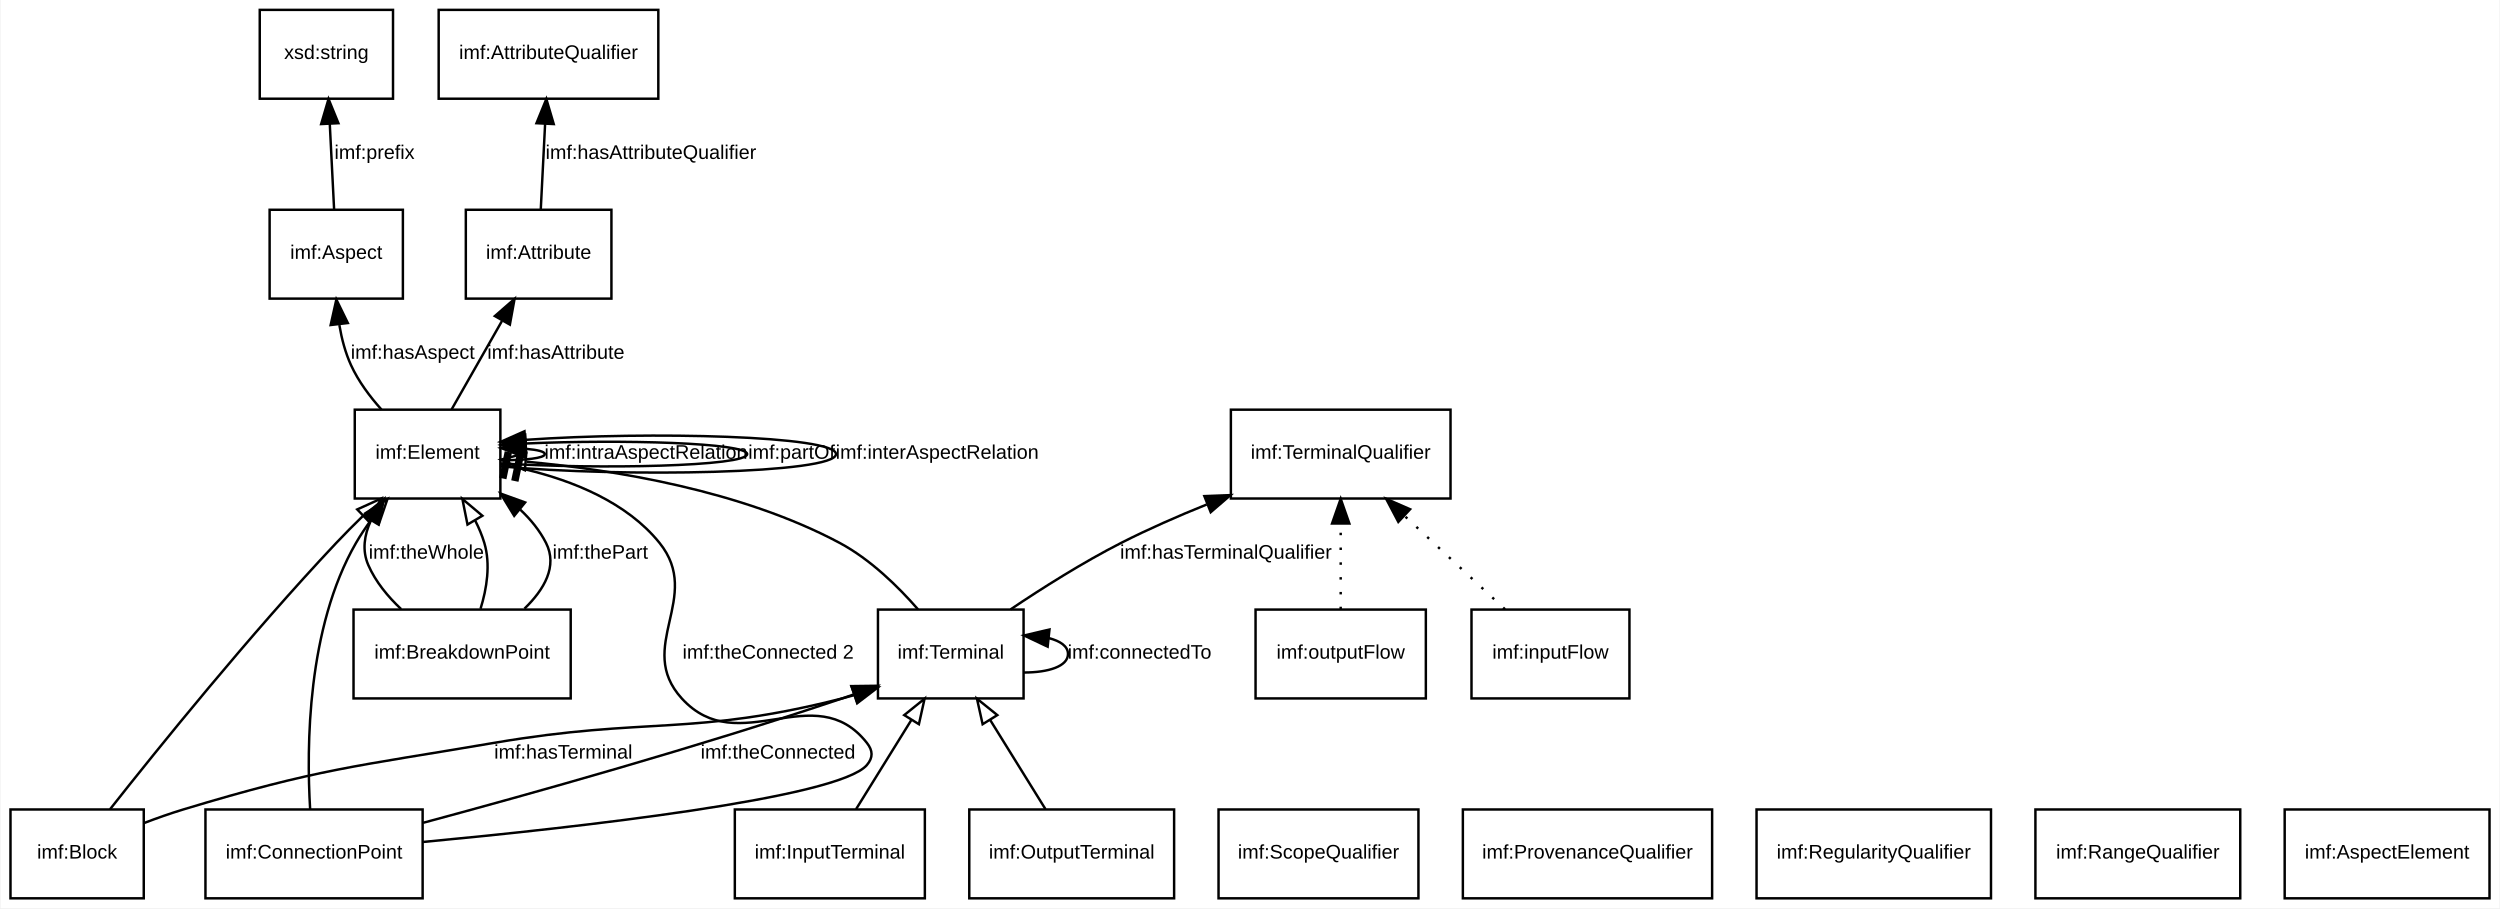
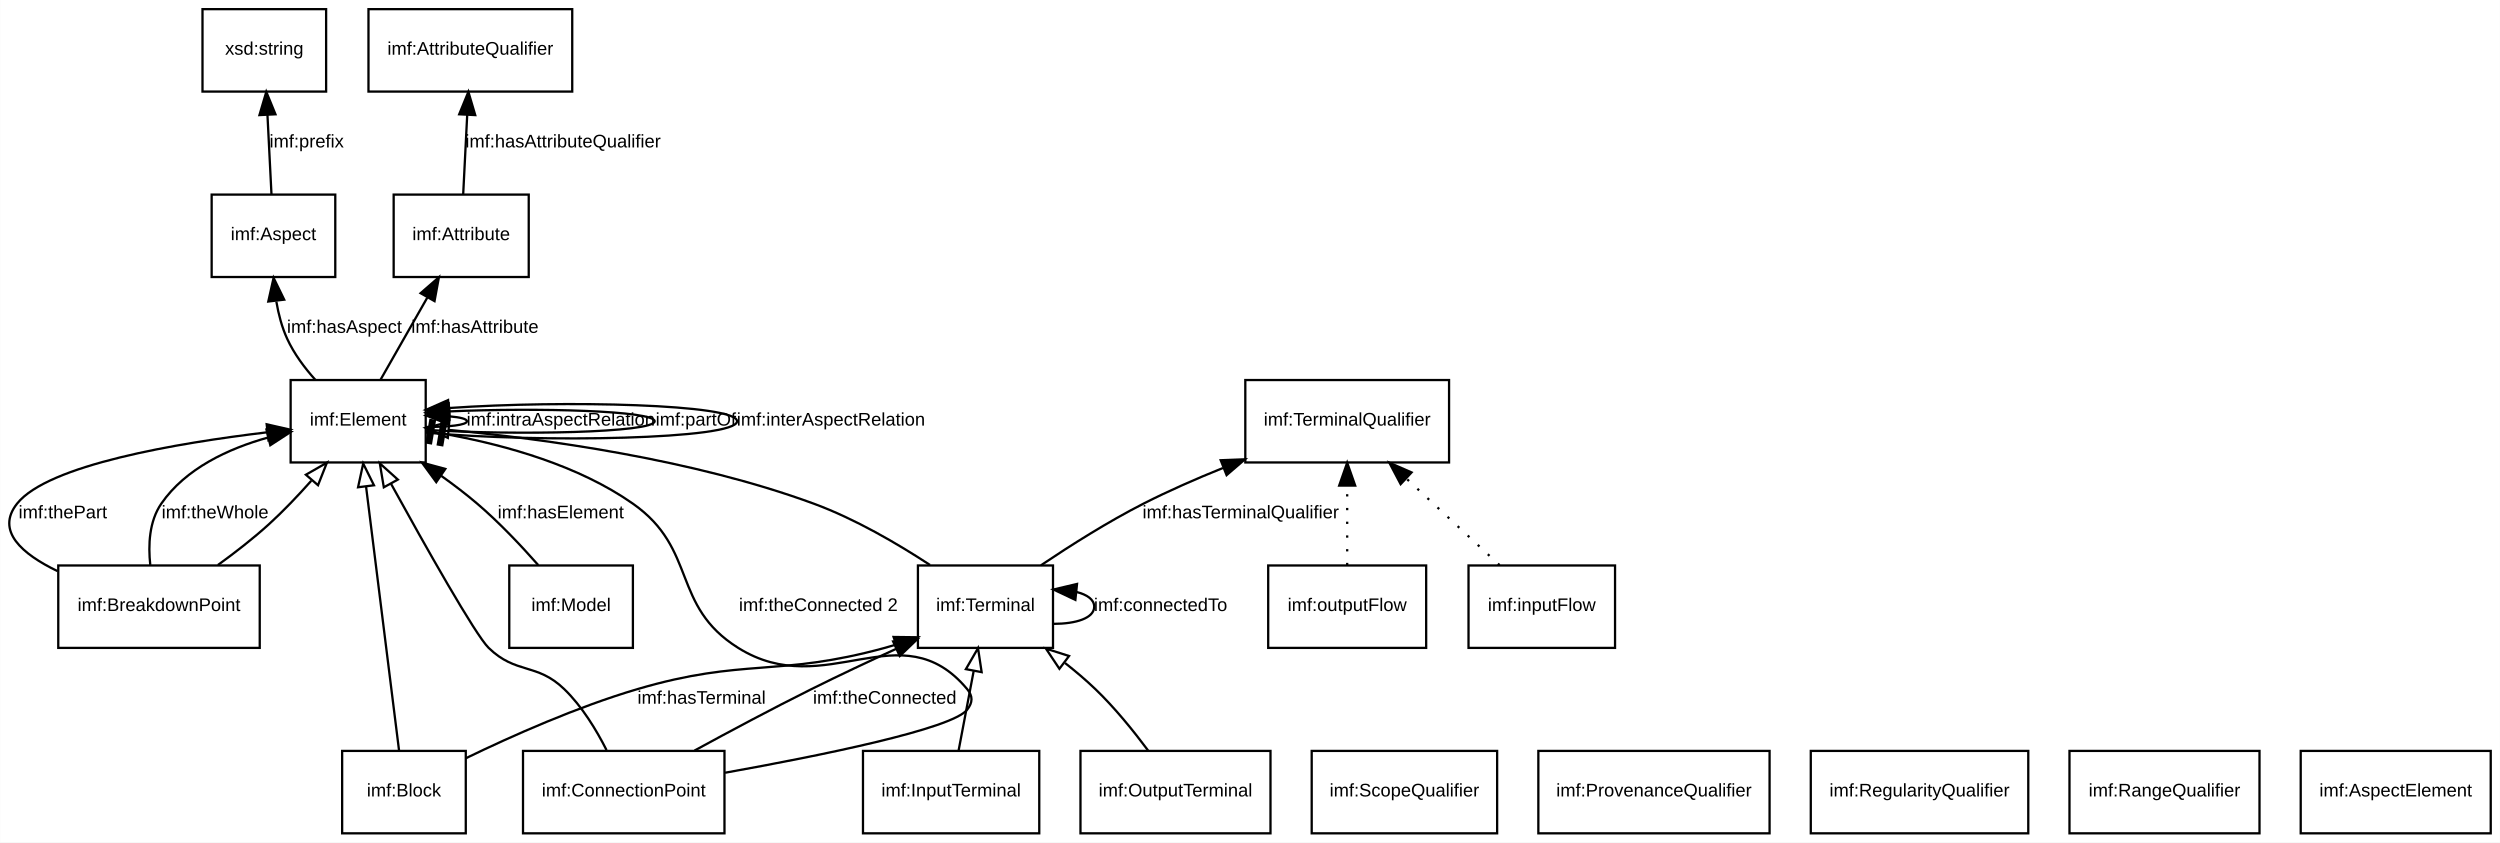
- <svg xmlns="http://www.w3.org/2000/svg" width="1013px" height="368px" viewBox="0.00 0.00 1012.50 368.00">
+ <svg xmlns="http://www.w3.org/2000/svg" width="1092px" height="368px" viewBox="0.00 0.00 1091.90 368.00">
  <g id="graph0" class="graph" transform="scale(1.0 1.0) rotate(0) translate(4 364)">
-     <polygon fill="white" stroke="transparent" points="-4,4 -4,-364 1008.5,-364 1008.5,4 -4,4" />
+     <polygon fill="white" stroke="transparent" points="-4,4 -4,-364 1087.9,-364 1087.9,4 -4,4" />
    <g id="node1" class="node">
-       <polygon fill="none" stroke="black" points="227,-117 139,-117 139,-81 227,-81 227,-117" />
-       <text text-anchor="middle" x="183" y="-97.1" font-family="Arial" font-size="8.00">imf:BreakdownPoint</text>
+       <polygon fill="none" stroke="black" points="109.4,-117 21.4,-117 21.4,-81 109.4,-81 109.4,-117" />
+       <text text-anchor="middle" x="65.4" y="-97.1" font-family="Arial" font-size="8.00">imf:BreakdownPoint</text>
    </g>
    <g id="node3" class="node">
-       <polygon fill="none" stroke="black" points="198.5,-198 139.5,-198 139.5,-162 198.5,-162 198.5,-198" />
-       <text text-anchor="middle" x="169" y="-178.1" font-family="Arial" font-size="8.00">imf:Element</text>
+       <polygon fill="none" stroke="black" points="181.9,-198 122.9,-198 122.9,-162 181.9,-162 181.9,-198" />
+       <text text-anchor="middle" x="152.4" y="-178.1" font-family="Arial" font-size="8.00">imf:Element</text>
    </g>
    <g id="edge2" class="edge">
-       <path fill="none" stroke="black" d="M208.26,-117.37C216.21,-125.08 221.81,-134.53 217,-144 214.43,-149.06 210.75,-153.56 206.55,-157.5" />
-       <polygon fill="black" stroke="black" points="204.1,-154.98 198.57,-164.02 208.53,-160.41 204.1,-154.98" />
-       <text text-anchor="middle" x="239" y="-137.6" font-family="Arial" font-size="8.00">imf:thePart</text>
+       <path fill="none" stroke="black" d="M21.12,-114.51C5.53,-122.02 -6.02,-132.1 3.4,-144 16.81,-160.92 73.22,-170.46 112.64,-175.17" />
+       <polygon fill="black" stroke="black" points="112.43,-178.67 122.76,-176.32 113.22,-171.72 112.43,-178.67" />
+       <text text-anchor="middle" x="23.4" y="-137.6" font-family="Arial" font-size="8.00">imf:thePart</text>
    </g>
    <g id="edge5" class="edge">
-       <path fill="none" stroke="black" d="M158.29,-117.19C152.91,-122.25 147.95,-128.26 145,-135 142.39,-140.96 143.35,-147.2 146.02,-153.04" />
-       <polygon fill="black" stroke="black" points="143.17,-155.08 151.36,-161.79 149.14,-151.43 143.17,-155.08" />
-       <text text-anchor="middle" x="168.5" y="-137.6" font-family="Arial" font-size="8.00">imf:theWhole</text>
+       <path fill="none" stroke="black" d="M61.59,-117.24C60.64,-125.97 61.11,-136.32 66.4,-144 77.03,-159.42 95.73,-168.05 112.98,-172.88" />
+       <polygon fill="black" stroke="black" points="112.35,-176.33 122.9,-175.31 114.02,-169.53 112.35,-176.33" />
+       <text text-anchor="middle" x="89.9" y="-137.6" font-family="Arial" font-size="8.00">imf:theWhole</text>
    </g>
    <g id="edge18" class="edge">
-       <path fill="none" stroke="black" d="M190.46,-117.31C192.99,-125.49 194.59,-135.33 192,-144 191.09,-147.04 189.83,-150.05 188.35,-152.97" />
-       <polygon fill="none" stroke="black" points="185.18,-151.45 183.1,-161.84 191.21,-155.02 185.18,-151.45" />
+       <path fill="none" stroke="black" d="M91.11,-117.19C98.56,-122.58 106.53,-128.76 113.4,-135 119.77,-140.79 126.18,-147.55 131.91,-154" />
+       <polygon fill="none" stroke="black" points="129.56,-156.64 138.75,-161.92 134.86,-152.06 129.56,-156.64" />
    </g>
    <g id="node2" class="node">
-       <polygon fill="none" stroke="black" points="570.5,-36 489.5,-36 489.5,0 570.5,0 570.5,-36" />
-       <text text-anchor="middle" x="530" y="-16.1" font-family="Arial" font-size="8.00">imf:ScopeQualifier</text>
+       <polygon fill="none" stroke="black" points="649.9,-36 568.9,-36 568.9,0 649.9,0 649.9,-36" />
+       <text text-anchor="middle" x="609.4" y="-16.1" font-family="Arial" font-size="8.00">imf:ScopeQualifier</text>
    </g>
    <g id="edge7" class="edge">
-       <path fill="none" stroke="black" d="M198.69,-177.5C208.58,-177.5 216.5,-178.33 216.5,-180 216.5,-181.02 213.56,-181.72 209.02,-182.12" />
-       <polygon fill="black" stroke="black" points="208.55,-178.63 198.69,-182.5 208.81,-185.63 208.55,-178.63" />
-       <text text-anchor="middle" x="257.5" y="-178.1" font-family="Arial" font-size="8.00">imf:intraAspectRelation</text>
+       <path fill="none" stroke="black" d="M182.09,-177.5C191.99,-177.5 199.9,-178.33 199.9,-180 199.9,-181.02 196.96,-181.72 192.43,-182.12" />
+       <polygon fill="black" stroke="black" points="191.95,-178.63 182.09,-182.5 192.21,-185.63 191.95,-178.63" />
+       <text text-anchor="middle" x="240.9" y="-178.1" font-family="Arial" font-size="8.00">imf:intraAspectRelation</text>
    </g>
    <g id="edge13" class="edge">
-       <path fill="none" stroke="black" d="M198.75,-176.23C238.25,-173.76 298.5,-175.01 298.5,-180 298.5,-184.58 247.73,-186.01 208.85,-184.3" />
-       <polygon fill="black" stroke="black" points="208.93,-180.8 198.75,-183.77 208.56,-187.79 208.93,-180.8" />
-       <text text-anchor="middle" x="316.5" y="-178.1" font-family="Arial" font-size="8.00">imf:partOf</text>
+       <path fill="none" stroke="black" d="M182.16,-176.23C221.65,-173.76 281.9,-175.01 281.9,-180 281.9,-184.58 231.13,-186.01 192.25,-184.3" />
+       <polygon fill="black" stroke="black" points="192.33,-180.8 182.16,-183.77 191.96,-187.79 192.33,-180.8" />
+       <text text-anchor="middle" x="299.9" y="-178.1" font-family="Arial" font-size="8.00">imf:partOf</text>
    </g>
    <g id="edge20" class="edge">
-       <path fill="none" stroke="black" d="M198.58,-175.04C248.36,-170.44 334.5,-172.09 334.5,-180 334.5,-187.4 259.11,-189.32 208.63,-185.77" />
-       <polygon fill="black" stroke="black" points="208.83,-182.28 198.58,-184.96 208.27,-189.25 208.83,-182.28" />
-       <text text-anchor="middle" x="375.5" y="-178.1" font-family="Arial" font-size="8.00">imf:interAspectRelation</text>
+       <path fill="none" stroke="black" d="M181.98,-175.04C231.76,-170.44 317.9,-172.09 317.9,-180 317.9,-187.4 242.51,-189.32 192.03,-185.77" />
+       <polygon fill="black" stroke="black" points="192.23,-182.28 181.98,-184.96 191.67,-189.25 192.23,-182.28" />
+       <text text-anchor="middle" x="358.9" y="-178.1" font-family="Arial" font-size="8.00">imf:interAspectRelation</text>
    </g>
    <g id="node5" class="node">
-       <polygon fill="none" stroke="black" points="159,-279 105,-279 105,-243 159,-243 159,-279" />
-       <text text-anchor="middle" x="132" y="-259.1" font-family="Arial" font-size="8.00">imf:Aspect</text>
+       <polygon fill="none" stroke="black" points="142.4,-279 88.4,-279 88.4,-243 142.4,-243 142.4,-279" />
+       <text text-anchor="middle" x="115.4" y="-259.1" font-family="Arial" font-size="8.00">imf:Aspect</text>
+     </g>
+     <g id="edge23" class="edge">
+       <path fill="none" stroke="black" d="M133.72,-198.05C128.97,-203.34 124.38,-209.51 121.4,-216 119.09,-221.04 117.6,-226.72 116.66,-232.28" />
+       <polygon fill="black" stroke="black" points="113.14,-232.3 115.45,-242.64 120.09,-233.11 113.14,-232.3" />
+       <text text-anchor="middle" x="146.4" y="-218.6" font-family="Arial" font-size="8.00">imf:hasAspect</text>
+     </g>
+     <g id="node11" class="node">
+       <polygon fill="none" stroke="black" points="226.9,-279 167.9,-279 167.9,-243 226.9,-243 226.9,-279" />
+       <text text-anchor="middle" x="197.4" y="-259.1" font-family="Arial" font-size="8.00">imf:Attribute</text>
+     </g>
+     <g id="edge8" class="edge">
+       <path fill="none" stroke="black" d="M162.17,-198.14C168.12,-208.6 175.85,-222.17 182.56,-233.94" />
+       <polygon fill="black" stroke="black" points="179.67,-235.93 187.66,-242.89 185.75,-232.47 179.67,-235.93" />
+       <text text-anchor="middle" x="203.4" y="-218.6" font-family="Arial" font-size="8.00">imf:hasAttribute</text>
+     </g>
+     <g id="node4" class="node">
+       <polygon fill="none" stroke="black" points="628.9,-198 539.9,-198 539.9,-162 628.9,-162 628.9,-198" />
+       <text text-anchor="middle" x="584.4" y="-178.1" font-family="Arial" font-size="8.00">imf:TerminalQualifier</text>
+     </g>
+     <g id="node20" class="node">
+       <polygon fill="none" stroke="black" points="138.4,-360 84.4,-360 84.4,-324 138.4,-324 138.4,-360" />
+       <text text-anchor="middle" x="111.4" y="-340.1" font-family="Arial" font-size="8.00">xsd:string</text>
+     </g>
+     <g id="edge9" class="edge">
+       <path fill="none" stroke="black" d="M114.53,-279.14C114.02,-289.29 113.36,-302.37 112.77,-313.88" />
+       <polygon fill="black" stroke="black" points="109.28,-313.73 112.27,-323.89 116.27,-314.08 109.28,-313.73" />
+       <text text-anchor="middle" x="129.9" y="-299.6" font-family="Arial" font-size="8.00">imf:prefix</text>
+     </g>
+     <g id="node6" class="node">
+       <polygon fill="none" stroke="black" points="618.9,-117 549.9,-117 549.9,-81 618.9,-81 618.9,-117" />
+       <text text-anchor="middle" x="584.4" y="-97.1" font-family="Arial" font-size="8.00">imf:outputFlow</text>
+     </g>
+     <g id="edge14" class="edge">
+       <path fill="none" stroke="black" stroke-dasharray="1,5" d="M584.4,-117.14C584.4,-127.29 584.4,-140.37 584.4,-151.88" />
+       <polygon fill="black" stroke="black" points="580.9,-151.89 584.4,-161.89 587.9,-151.89 580.9,-151.89" />
+     </g>
+     <g id="node7" class="node">
+       <polygon fill="none" stroke="black" points="455.9,-117 396.9,-117 396.9,-81 455.9,-81 455.9,-117" />
+       <text text-anchor="middle" x="426.4" y="-97.1" font-family="Arial" font-size="8.00">imf:Terminal</text>
+     </g>
+     <g id="edge10" class="edge">
+       <path fill="none" stroke="black" d="M402.17,-117.22C388,-126.5 369.4,-137.38 351.4,-144 298.25,-163.54 232.99,-172.36 192.04,-176.2" />
+       <polygon fill="none" stroke="black" points="191.57,-172.73 181.92,-177.1 192.19,-179.7 191.57,-172.73" />
+     </g>
+     <g id="edge4" class="edge">
+       <path fill="none" stroke="black" d="M450.63,-117.08C463.56,-125.77 479.96,-136.13 495.4,-144 506.38,-149.59 518.48,-154.89 530.12,-159.58" />
+       <polygon fill="black" stroke="black" points="529.16,-162.97 539.75,-163.38 531.73,-156.46 529.16,-162.97" />
+       <text text-anchor="middle" x="537.9" y="-137.6" font-family="Arial" font-size="8.00">imf:hasTerminalQualifier</text>
+     </g>
+     <g id="edge16" class="edge">
+       <path fill="none" stroke="black" d="M456.09,-91.5C465.99,-91.5 473.9,-94 473.9,-99 473.9,-102.12 470.81,-104.27 466.07,-105.45" />
+       <polygon fill="black" stroke="black" points="465.67,-101.97 456.09,-106.5 466.4,-108.93 465.67,-101.97" />
+       <text text-anchor="middle" x="502.9" y="-97.1" font-family="Arial" font-size="8.00">imf:connectedTo</text>
+     </g>
+     <g id="node8" class="node">
+       <polygon fill="none" stroke="black" points="199.4,-36 145.4,-36 145.4,0 199.4,0 199.4,-36" />
+       <text text-anchor="middle" x="172.4" y="-16.1" font-family="Arial" font-size="8.00">imf:Block</text>
+     </g>
+     <g id="edge21" class="edge">
+       <path fill="none" stroke="black" d="M170.26,-36.12C166.81,-63.77 159.97,-118.46 155.83,-151.58" />
+       <polygon fill="none" stroke="black" points="152.35,-151.16 154.59,-161.52 159.3,-152.03 152.35,-151.16" />
+     </g>
+     <g id="edge11" class="edge">
+       <path fill="none" stroke="black" d="M199.44,-32.81C219.62,-42.58 248.13,-55.27 274.4,-63 321.08,-76.74 335.46,-68.16 382.4,-81 384.03,-81.45 385.68,-81.93 387.34,-82.44" />
+       <polygon fill="black" stroke="black" points="386.26,-85.77 396.85,-85.64 388.49,-79.14 386.26,-85.77" />
+       <text text-anchor="middle" x="302.4" y="-56.6" font-family="Arial" font-size="8.00">imf:hasTerminal</text>
+     </g>
+     <g id="node9" class="node">
+       <polygon fill="none" stroke="black" points="272.4,-117 218.4,-117 218.4,-81 272.4,-81 272.4,-117" />
+       <text text-anchor="middle" x="245.4" y="-97.1" font-family="Arial" font-size="8.00">imf:Model</text>
    </g>
    <g id="edge22" class="edge">
-       <path fill="none" stroke="black" d="M150.32,-198.05C145.57,-203.34 140.98,-209.51 138,-216 135.69,-221.04 134.2,-226.72 133.26,-232.28" />
-       <polygon fill="black" stroke="black" points="129.73,-232.3 132.04,-242.64 136.69,-233.11 129.73,-232.3" />
-       <text text-anchor="middle" x="163" y="-218.6" font-family="Arial" font-size="8.00">imf:hasAspect</text>
+       <path fill="none" stroke="black" d="M231.05,-117.17C223.54,-125.69 213.93,-135.87 204.4,-144 199.51,-148.17 194.11,-152.28 188.7,-156.14" />
+       <polygon fill="black" stroke="black" points="186.5,-153.4 180.24,-161.96 190.46,-159.17 186.5,-153.4" />
+       <text text-anchor="middle" x="240.9" y="-137.6" font-family="Arial" font-size="8.00">imf:hasElement</text>
    </g>
    <g id="node10" class="node">
-       <polygon fill="none" stroke="black" points="243.5,-279 184.5,-279 184.5,-243 243.5,-243 243.5,-279" />
-       <text text-anchor="middle" x="214" y="-259.1" font-family="Arial" font-size="8.00">imf:Attribute</text>
+       <polygon fill="none" stroke="black" points="768.9,-36 667.9,-36 667.9,0 768.9,0 768.9,-36" />
+       <text text-anchor="middle" x="718.4" y="-16.1" font-family="Arial" font-size="8.00">imf:ProvenanceQualifier</text>
    </g>
-     <g id="edge8" class="edge">
-       <path fill="none" stroke="black" d="M178.76,-198.14C184.72,-208.6 192.45,-222.17 199.15,-233.94" />
-       <polygon fill="black" stroke="black" points="196.26,-235.93 204.25,-242.89 202.35,-232.47 196.26,-235.93" />
-       <text text-anchor="middle" x="221" y="-218.6" font-family="Arial" font-size="8.00">imf:hasAttribute</text>
+     <g id="node15" class="node">
+       <polygon fill="none" stroke="black" points="245.9,-360 156.9,-360 156.9,-324 245.9,-324 245.9,-360" />
+       <text text-anchor="middle" x="201.4" y="-340.1" font-family="Arial" font-size="8.00">imf:AttributeQualifier</text>
    </g>
-     <g id="node4" class="node">
-       <polygon fill="none" stroke="black" points="583.5,-198 494.5,-198 494.5,-162 583.5,-162 583.5,-198" />
-       <text text-anchor="middle" x="539" y="-178.1" font-family="Arial" font-size="8.00">imf:TerminalQualifier</text>
+     <g id="edge3" class="edge">
+       <path fill="none" stroke="black" d="M198.27,-279.14C198.78,-289.29 199.45,-302.37 200.03,-313.88" />
+       <polygon fill="black" stroke="black" points="196.53,-314.08 200.54,-323.89 203.53,-313.73 196.53,-314.08" />
+       <text text-anchor="middle" x="241.9" y="-299.6" font-family="Arial" font-size="8.00">imf:hasAttributeQualifier</text>
+     </g>
+     <g id="node12" class="node">
+       <polygon fill="none" stroke="black" points="312.4,-36 224.4,-36 224.4,0 312.4,0 312.4,-36" />
+       <text text-anchor="middle" x="268.4" y="-16.1" font-family="Arial" font-size="8.00">imf:ConnectionPoint</text>
+     </g>
+     <g id="edge17" class="edge">
+       <path fill="none" stroke="black" d="M312.67,-26.47C354.47,-33.97 411.73,-45.59 418.4,-54 420.89,-57.13 420.97,-59.93 418.4,-63 389.44,-97.65 356.68,-57.05 318.4,-81 289.01,-99.39 300.78,-124.08 272.4,-144 248.7,-160.64 217.1,-169.44 192.28,-174.05" />
+       <polygon fill="black" stroke="black" points="183.93,-180.55 182.25,-170.69 184.22,-170.35 185.9,-180.21 183.93,-180.55" />
+       <polyline fill="none" stroke="black" points="182.1,-175.79 187.03,-174.95 " />
+       <polygon fill="black" stroke="black" points="188.86,-179.71 187.18,-169.85 189.15,-169.51 190.83,-179.37 188.86,-179.71" />
+       <polyline fill="none" stroke="black" points="187.03,-174.95 191.96,-174.11 " />
+       <text text-anchor="middle" x="353.4" y="-97.1" font-family="Arial" font-size="8.00">imf:theConnected 2</text>
+     </g>
+     <g id="edge19" class="edge">
+       <path fill="none" stroke="black" d="M260.89,-36.36C256.46,-45.13 250.19,-55.48 242.4,-63 230.39,-74.61 221.38,-69.35 209.4,-81 203.6,-86.65 181.69,-125.54 166.79,-152.6" />
+       <polygon fill="none" stroke="black" points="163.6,-151.15 161.85,-161.6 169.73,-154.52 163.6,-151.15" />
+     </g>
+     <g id="edge15" class="edge">
+       <path fill="none" stroke="black" d="M299.32,-36.16C314.58,-44.49 333.34,-54.5 350.4,-63 362.3,-68.93 375.41,-75.09 387.34,-80.56" />
+       <polygon fill="black" stroke="black" points="386.06,-83.82 396.61,-84.79 388.96,-77.45 386.06,-83.82" />
+       <text text-anchor="middle" x="382.4" y="-56.6" font-family="Arial" font-size="8.00">imf:theConnected</text>
+     </g>
+     <g id="node13" class="node">
+       <polygon fill="none" stroke="black" points="881.9,-36 786.9,-36 786.9,0 881.9,0 881.9,-36" />
+       <text text-anchor="middle" x="834.4" y="-16.1" font-family="Arial" font-size="8.00">imf:RegularityQualifier</text>
+     </g>
+     <g id="node14" class="node">
+       <polygon fill="none" stroke="black" points="701.4,-117 637.4,-117 637.4,-81 701.4,-81 701.4,-117" />
+       <text text-anchor="middle" x="669.4" y="-97.1" font-family="Arial" font-size="8.00">imf:inputFlow</text>
+     </g>
+     <g id="edge12" class="edge">
+       <path fill="none" stroke="black" stroke-dasharray="1,5" d="M650.96,-117.14C639.04,-128.22 623.36,-142.79 610.21,-155.01" />
+       <polygon fill="black" stroke="black" points="607.75,-152.52 602.81,-161.89 612.52,-157.65 607.75,-152.52" />
+     </g>
+     <g id="node16" class="node">
+       <polygon fill="none" stroke="black" points="449.9,-36 372.9,-36 372.9,0 449.9,0 449.9,-36" />
+       <text text-anchor="middle" x="411.4" y="-16.1" font-family="Arial" font-size="8.00">imf:InputTerminal</text>
+     </g>
+     <g id="edge6" class="edge">
+       <path fill="none" stroke="black" d="M414.66,-36.14C416.58,-46.29 419.07,-59.37 421.25,-70.88" />
+       <polygon fill="none" stroke="black" points="417.85,-71.72 423.15,-80.89 424.73,-70.41 417.85,-71.72" />
+     </g>
+     <g id="node17" class="node">
+       <polygon fill="none" stroke="black" points="982.9,-36 899.9,-36 899.9,0 982.9,0 982.9,-36" />
+       <text text-anchor="middle" x="941.4" y="-16.1" font-family="Arial" font-size="8.00">imf:RangeQualifier</text>
+     </g>
+     <g id="node18" class="node">
+       <polygon fill="none" stroke="black" points="550.9,-36 467.9,-36 467.9,0 550.9,0 550.9,-36" />
+       <text text-anchor="middle" x="509.4" y="-16.1" font-family="Arial" font-size="8.00">imf:OutputTerminal</text>
+     </g>
+     <g id="edge1" class="edge">
+       <path fill="none" stroke="black" d="M497.42,-36.2C491.07,-44.72 482.86,-54.89 474.4,-63 470.31,-66.93 465.76,-70.78 461.14,-74.41" />
+       <polygon fill="none" stroke="black" points="458.7,-71.87 452.82,-80.68 462.91,-77.46 458.7,-71.87" />
    </g>
    <g id="node19" class="node">
-       <polygon fill="none" stroke="black" points="155,-360 101,-360 101,-324 155,-324 155,-360" />
-       <text text-anchor="middle" x="128" y="-340.1" font-family="Arial" font-size="8.00">xsd:string</text>
-     </g>
-     <g id="edge9" class="edge">
-       <path fill="none" stroke="black" d="M131.13,-279.14C130.62,-289.29 129.96,-302.37 129.37,-313.88" />
-       <polygon fill="black" stroke="black" points="125.88,-313.73 128.87,-323.89 132.87,-314.08 125.88,-313.73" />
-       <text text-anchor="middle" x="147.5" y="-299.6" font-family="Arial" font-size="8.00">imf:prefix</text>
-     </g>
-     <g id="node6" class="node">
-       <polygon fill="none" stroke="black" points="573.5,-117 504.5,-117 504.5,-81 573.5,-81 573.5,-117" />
-       <text text-anchor="middle" x="539" y="-97.1" font-family="Arial" font-size="8.00">imf:outputFlow</text>
-     </g>
-     <g id="edge14" class="edge">
-       <path fill="none" stroke="black" stroke-dasharray="1,5" d="M539,-117.14C539,-127.29 539,-140.37 539,-151.88" />
-       <polygon fill="black" stroke="black" points="535.5,-151.89 539,-161.89 542.5,-151.89 535.5,-151.89" />
-     </g>
-     <g id="node7" class="node">
-       <polygon fill="none" stroke="black" points="410.5,-117 351.5,-117 351.5,-81 410.5,-81 410.5,-117" />
-       <text text-anchor="middle" x="381" y="-97.1" font-family="Arial" font-size="8.00">imf:Terminal</text>
-     </g>
-     <g id="edge10" class="edge">
-       <path fill="none" stroke="black" d="M367.75,-117.06C359.59,-126.41 348.34,-137.41 336,-144 296.1,-165.3 244.38,-173.65 209.14,-176.91" />
-       <polygon fill="none" stroke="black" points="208.44,-173.45 198.76,-177.77 209.01,-180.43 208.44,-173.45" />
-     </g>
-     <g id="edge4" class="edge">
-       <path fill="none" stroke="black" d="M405.23,-117.08C418.16,-125.77 434.56,-136.13 450,-144 460.98,-149.59 473.07,-154.89 484.71,-159.58" />
-       <polygon fill="black" stroke="black" points="483.76,-162.97 494.35,-163.38 486.33,-156.46 483.76,-162.97" />
-       <text text-anchor="middle" x="492.5" y="-137.6" font-family="Arial" font-size="8.00">imf:hasTerminalQualifier</text>
-     </g>
-     <g id="edge16" class="edge">
-       <path fill="none" stroke="black" d="M410.69,-91.5C420.58,-91.5 428.5,-94 428.5,-99 428.5,-102.12 425.41,-104.27 420.67,-105.45" />
-       <polygon fill="black" stroke="black" points="420.26,-101.97 410.69,-106.5 421,-108.93 420.26,-101.97" />
-       <text text-anchor="middle" x="457.5" y="-97.1" font-family="Arial" font-size="8.00">imf:connectedTo</text>
-     </g>
-     <g id="node8" class="node">
-       <polygon fill="none" stroke="black" points="54,-36 0,-36 0,0 54,0 54,-36" />
-       <text text-anchor="middle" x="27" y="-16.1" font-family="Arial" font-size="8.00">imf:Block</text>
-     </g>
-     <g id="edge21" class="edge">
-       <path fill="none" stroke="black" d="M40.34,-36.1C59.73,-60.68 97.2,-107.09 132,-144 135.39,-147.59 139.05,-151.28 142.72,-154.85" />
-       <polygon fill="none" stroke="black" points="140.5,-157.58 150.15,-161.96 145.34,-152.52 140.5,-157.58" />
-     </g>
-     <g id="edge11" class="edge">
-       <path fill="none" stroke="black" d="M54.06,-30.48C59.29,-32.48 64.78,-34.42 70,-36 124.82,-52.58 139.54,-53.37 196,-63 258.27,-73.63 275.76,-65.5 337,-81 338.64,-81.41 340.3,-81.87 341.96,-82.36" />
-       <polygon fill="black" stroke="black" points="340.9,-85.7 351.49,-85.48 343.08,-79.05 340.9,-85.7" />
-       <text text-anchor="middle" x="224" y="-56.6" font-family="Arial" font-size="8.00">imf:hasTerminal</text>
-     </g>
-     <g id="node9" class="node">
-       <polygon fill="none" stroke="black" points="689.5,-36 588.5,-36 588.5,0 689.5,0 689.5,-36" />
-       <text text-anchor="middle" x="639" y="-16.1" font-family="Arial" font-size="8.00">imf:ProvenanceQualifier</text>
-     </g>
-     <g id="node14" class="node">
-       <polygon fill="none" stroke="black" points="262.5,-360 173.5,-360 173.5,-324 262.5,-324 262.5,-360" />
-       <text text-anchor="middle" x="218" y="-340.1" font-family="Arial" font-size="8.00">imf:AttributeQualifier</text>
-     </g>
-     <g id="edge3" class="edge">
-       <path fill="none" stroke="black" d="M214.87,-279.14C215.38,-289.29 216.04,-302.37 216.63,-313.88" />
-       <polygon fill="black" stroke="black" points="213.13,-314.08 217.13,-323.89 220.12,-313.73 213.13,-314.08" />
-       <text text-anchor="middle" x="259.5" y="-299.6" font-family="Arial" font-size="8.00">imf:hasAttributeQualifier</text>
-     </g>
-     <g id="node11" class="node">
-       <polygon fill="none" stroke="black" points="167,-36 79,-36 79,0 167,0 167,-36" />
-       <text text-anchor="middle" x="123" y="-16.1" font-family="Arial" font-size="8.00">imf:ConnectionPoint</text>
-     </g>
-     <g id="edge17" class="edge">
-       <path fill="none" stroke="black" d="M167.2,-22.84C229.12,-28.67 335.47,-40.52 347,-54 349.6,-57.04 349.48,-59.86 347,-63 325.78,-89.92 295.08,-55.65 272,-81 252.96,-101.91 280.74,-121.97 263,-144 249.7,-160.51 227.78,-169.24 208.46,-173.84" />
-       <polygon fill="black" stroke="black" points="200.65,-180.59 198.6,-170.8 200.56,-170.39 202.61,-180.18 200.65,-180.59" />
-       <polyline fill="none" stroke="black" points="198.64,-175.9 203.54,-174.87 " />
-       <polygon fill="black" stroke="black" points="205.54,-179.56 203.49,-169.77 205.45,-169.36 207.5,-179.15 205.54,-179.56" />
-       <polyline fill="none" stroke="black" points="203.54,-174.87 208.43,-173.85 " />
-       <text text-anchor="middle" x="307" y="-97.1" font-family="Arial" font-size="8.00">imf:theConnected 2</text>
-     </g>
-     <g id="edge19" class="edge">
-       <path fill="none" stroke="black" d="M121.42,-36.06C119.89,-61.39 120.19,-109.66 140,-144 141.89,-147.27 144.08,-150.54 146.4,-153.69" />
-       <polygon fill="none" stroke="black" points="143.77,-156.01 152.71,-161.7 149.27,-151.68 143.77,-156.01" />
-     </g>
-     <g id="edge15" class="edge">
-       <path fill="none" stroke="black" d="M167.2,-30.6C210.72,-42.31 278.91,-61.4 337,-81 338.6,-81.54 340.23,-82.1 341.87,-82.68" />
-       <polygon fill="black" stroke="black" points="340.71,-85.99 351.31,-86.13 343.11,-79.41 340.71,-85.99" />
-       <text text-anchor="middle" x="311" y="-56.6" font-family="Arial" font-size="8.00">imf:theConnected</text>
-     </g>
-     <g id="node12" class="node">
-       <polygon fill="none" stroke="black" points="802.5,-36 707.5,-36 707.5,0 802.5,0 802.5,-36" />
-       <text text-anchor="middle" x="755" y="-16.1" font-family="Arial" font-size="8.00">imf:RegularityQualifier</text>
-     </g>
-     <g id="node13" class="node">
-       <polygon fill="none" stroke="black" points="656,-117 592,-117 592,-81 656,-81 656,-117" />
-       <text text-anchor="middle" x="624" y="-97.1" font-family="Arial" font-size="8.00">imf:inputFlow</text>
-     </g>
-     <g id="edge12" class="edge">
-       <path fill="none" stroke="black" stroke-dasharray="1,5" d="M605.56,-117.14C593.64,-128.22 577.96,-142.79 564.81,-155.01" />
-       <polygon fill="black" stroke="black" points="562.35,-152.52 557.41,-161.89 567.12,-157.65 562.35,-152.52" />
-     </g>
-     <g id="node15" class="node">
-       <polygon fill="none" stroke="black" points="370.5,-36 293.5,-36 293.5,0 370.5,0 370.5,-36" />
-       <text text-anchor="middle" x="332" y="-16.1" font-family="Arial" font-size="8.00">imf:InputTerminal</text>
-     </g>
-     <g id="edge6" class="edge">
-       <path fill="none" stroke="black" d="M342.63,-36.14C349.18,-46.7 357.7,-60.44 365.05,-72.29" />
-       <polygon fill="none" stroke="black" points="362.14,-74.24 370.39,-80.89 368.09,-70.55 362.14,-74.24" />
-     </g>
-     <g id="node16" class="node">
-       <polygon fill="none" stroke="black" points="903.5,-36 820.5,-36 820.5,0 903.5,0 903.5,-36" />
-       <text text-anchor="middle" x="862" y="-16.1" font-family="Arial" font-size="8.00">imf:RangeQualifier</text>
-     </g>
-     <g id="node17" class="node">
-       <polygon fill="none" stroke="black" points="471.5,-36 388.5,-36 388.5,0 471.5,0 471.5,-36" />
-       <text text-anchor="middle" x="430" y="-16.1" font-family="Arial" font-size="8.00">imf:OutputTerminal</text>
-     </g>
-     <g id="edge1" class="edge">
-       <path fill="none" stroke="black" d="M419.37,-36.14C412.82,-46.7 404.3,-60.44 396.95,-72.29" />
-       <polygon fill="none" stroke="black" points="393.91,-70.55 391.61,-80.89 399.86,-74.24 393.91,-70.55" />
-     </g>
-     <g id="node18" class="node">
-       <polygon fill="none" stroke="black" points="1004.5,-36 921.5,-36 921.5,0 1004.5,0 1004.5,-36" />
-       <text text-anchor="middle" x="963" y="-16.1" font-family="Arial" font-size="8.00">imf:AspectElement</text>
+       <polygon fill="none" stroke="black" points="1083.9,-36 1000.9,-36 1000.9,0 1083.9,0 1083.9,-36" />
+       <text text-anchor="middle" x="1042.4" y="-16.1" font-family="Arial" font-size="8.00">imf:AspectElement</text>
    </g>
  </g>
</svg>
